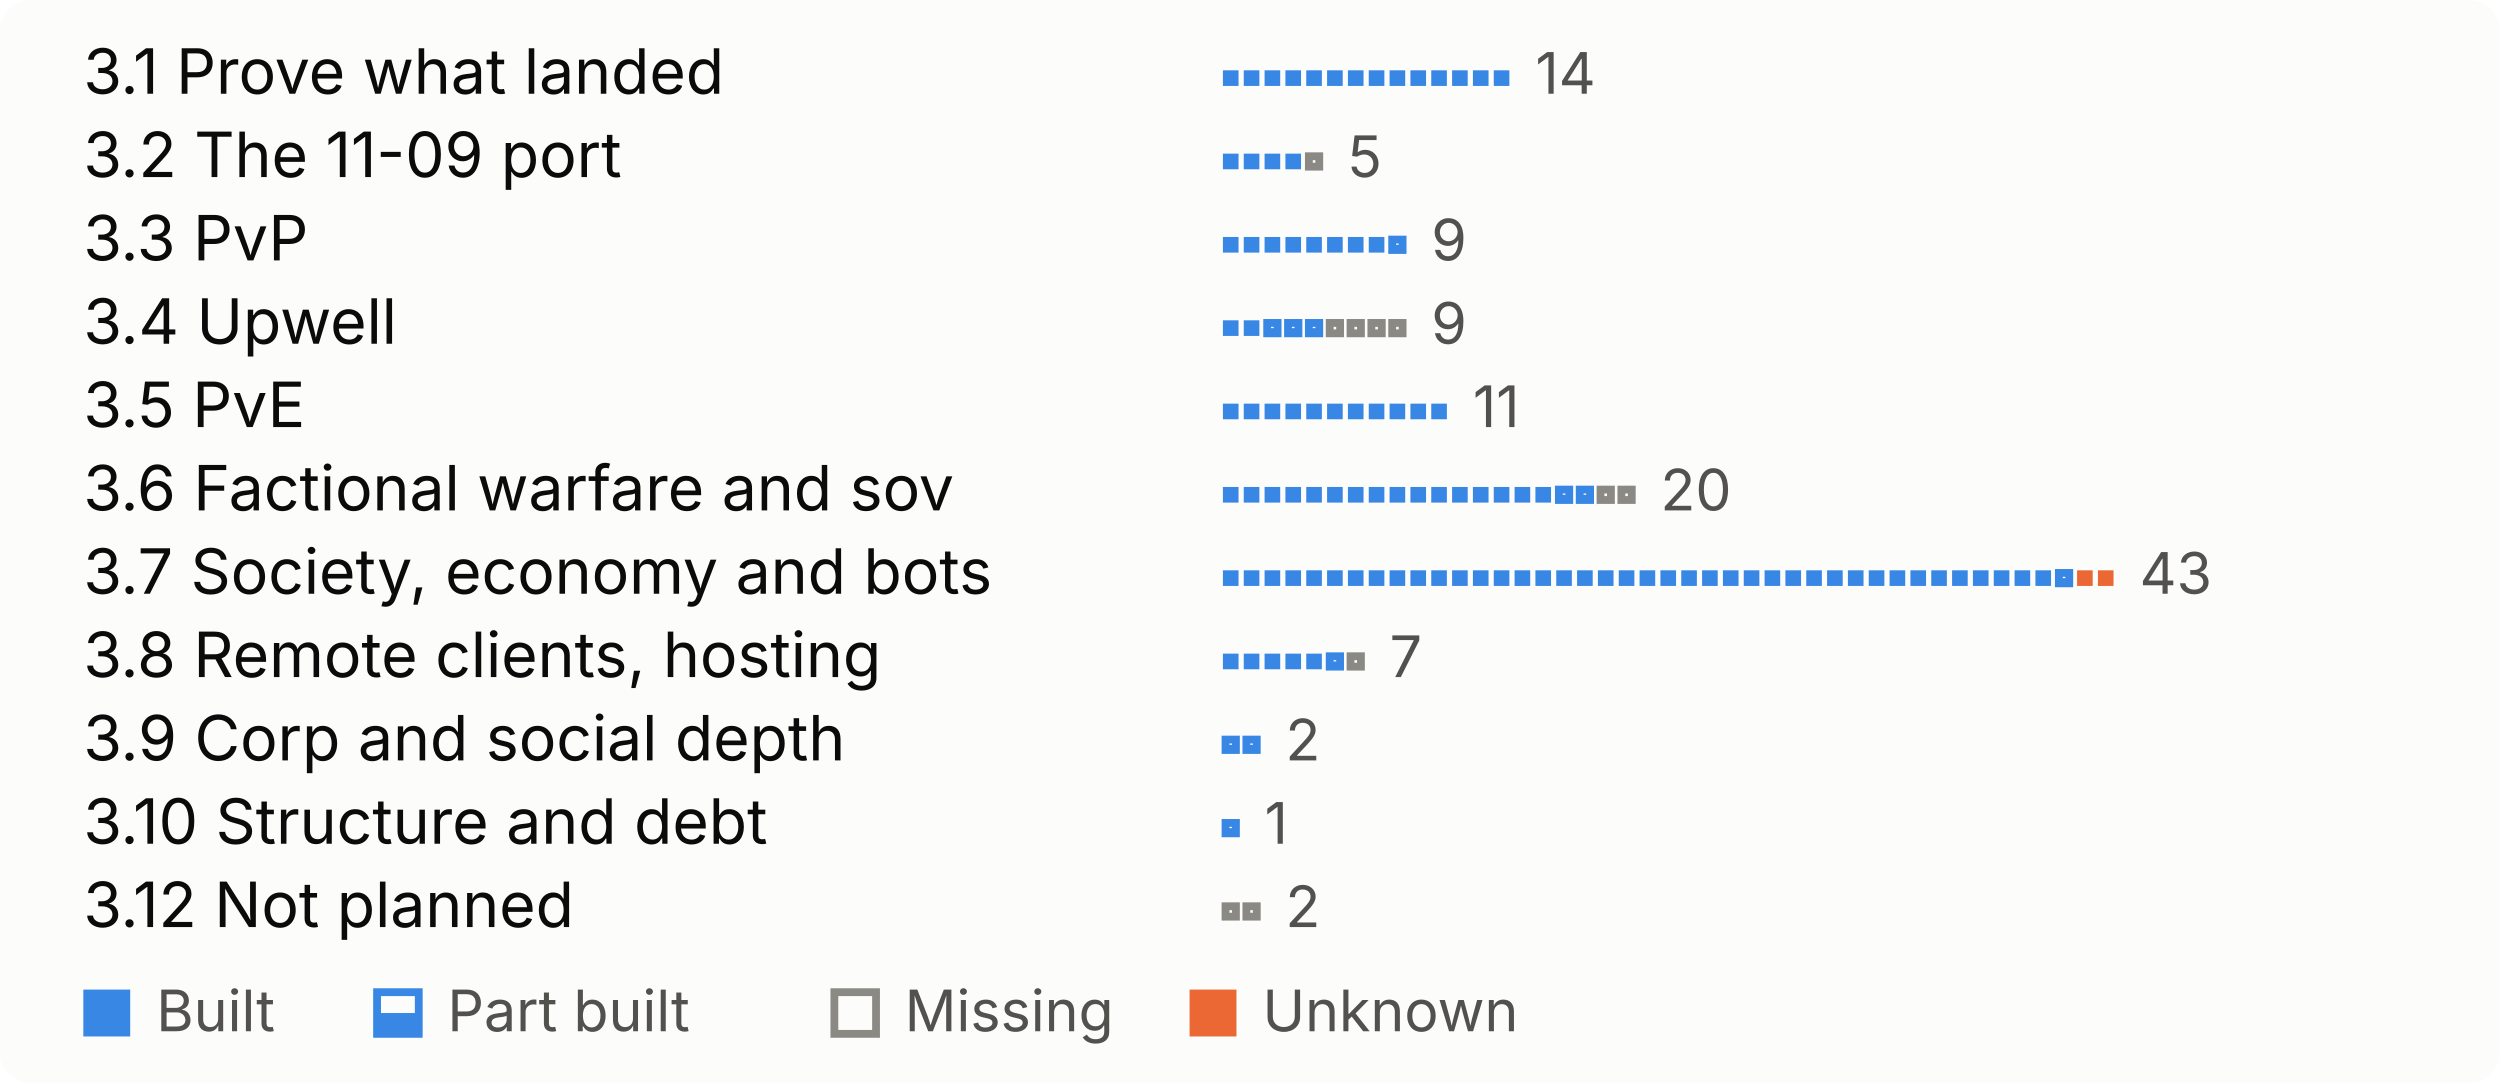
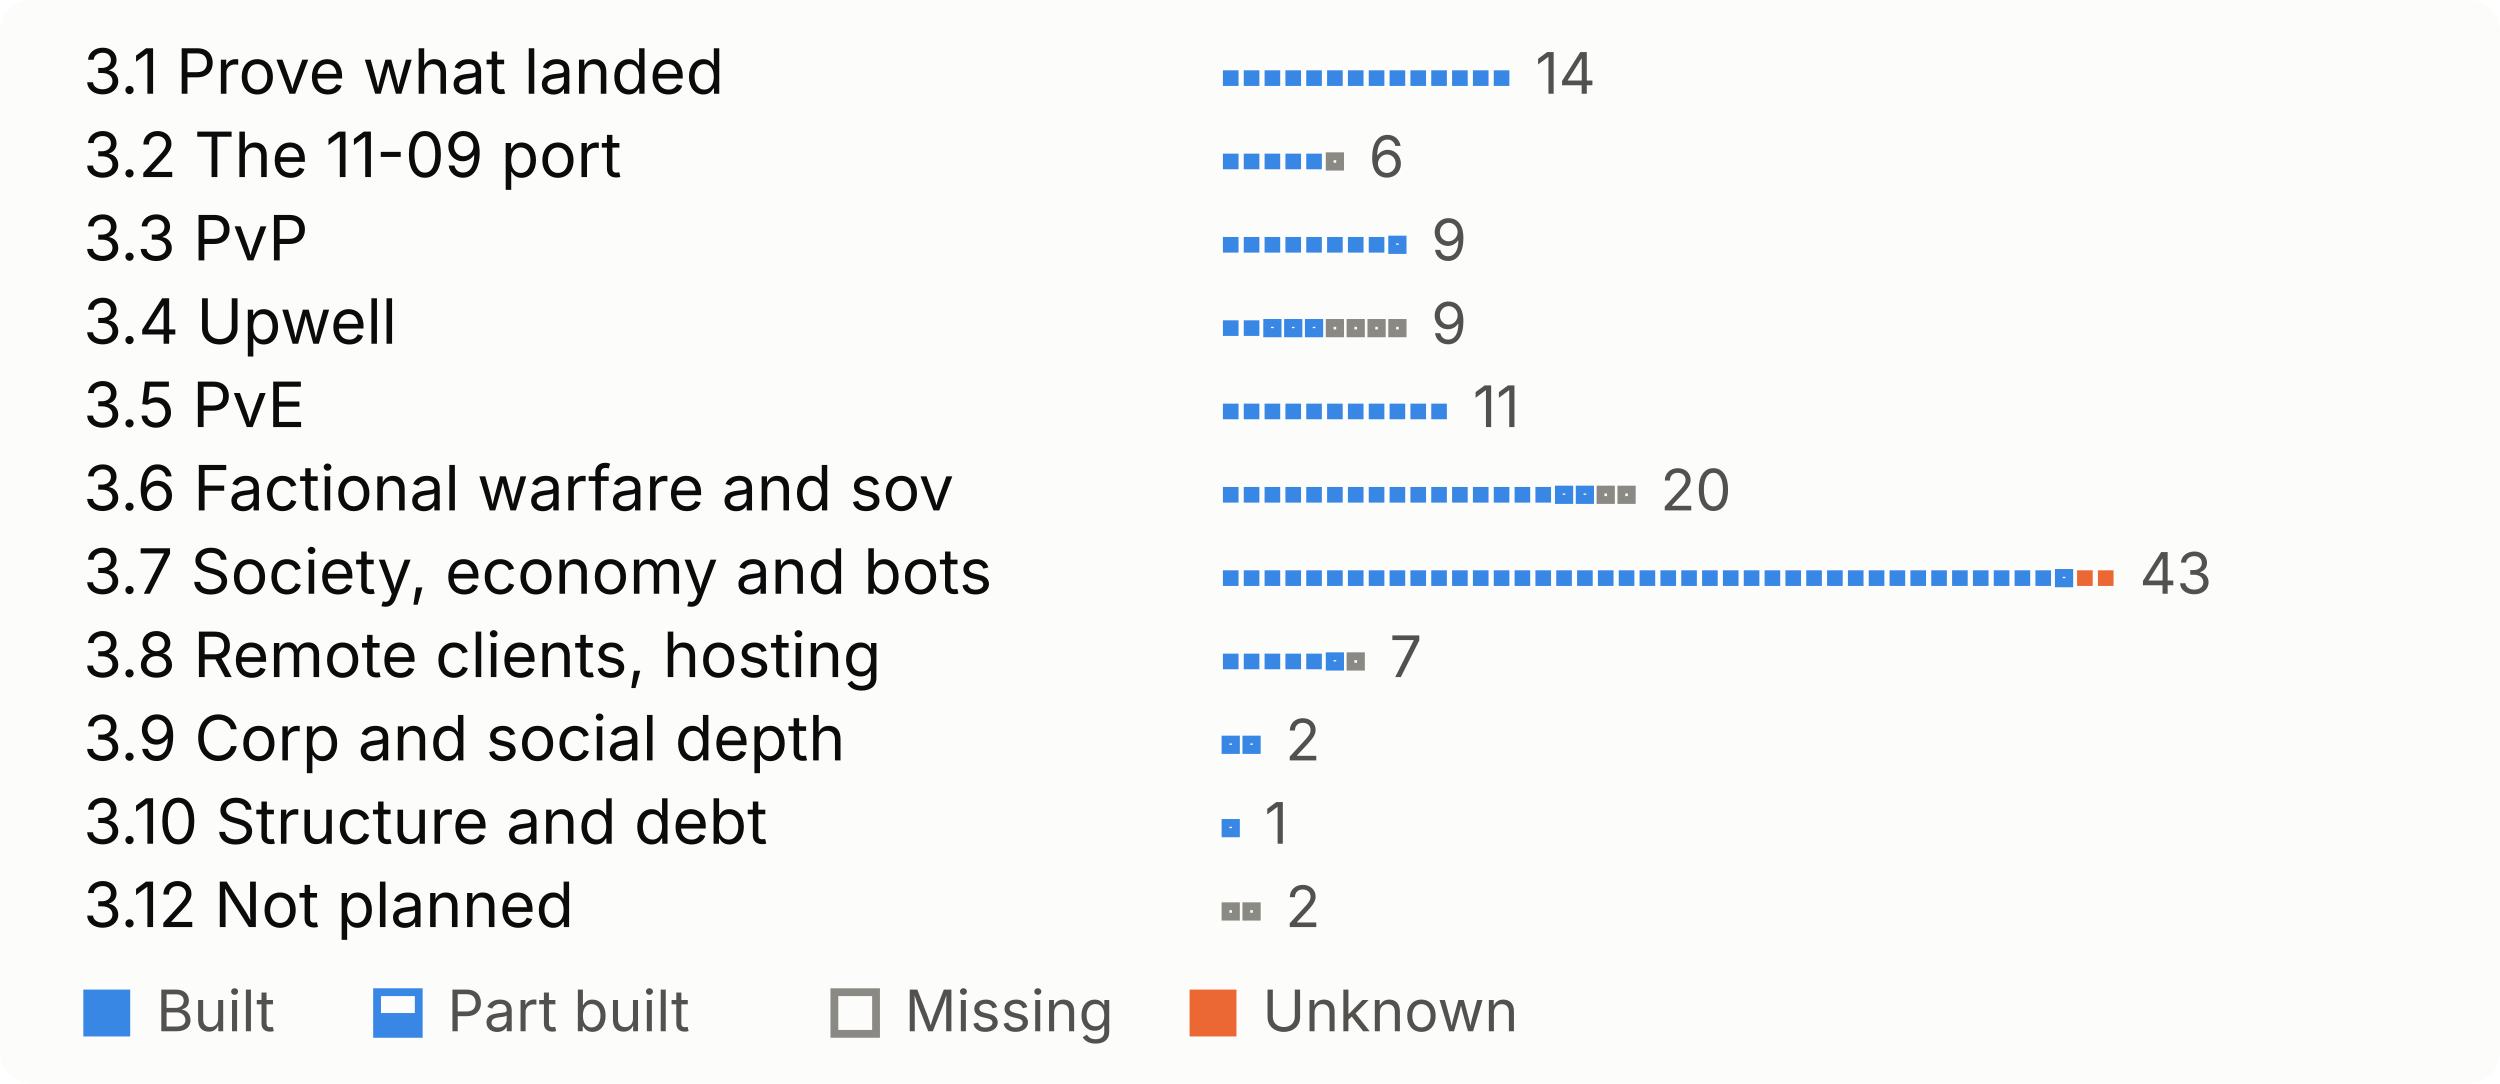
<svg xmlns="http://www.w3.org/2000/svg" width="480" height="208" viewBox="0 0 480 208" role="img" aria-label="What is left, by theme, one mark per open feature">
  <style>
.bg{fill:#fcfcfb}.t{fill:#0b0b0b}.s{fill:#52514e}.rule{fill:#e1e0d9}
.proved{fill:#184f95}.built{fill:#3987e5}.unknown{fill:#eb6834}
.part-o{fill:none;stroke:#3987e5;stroke-width:1.5}.part-f{fill:#3987e5}
.missing{fill:none;stroke:#8a8984;stroke-width:1.5}
.pass{fill:#184f95}.fail{fill:#eb6834}.none{fill:none;stroke:#8a8984;stroke-width:1.5}
@media (prefers-color-scheme:dark){
.bg{fill:#1a1a19}.t{fill:#f0efec}.s{fill:#c3c2b7}.rule{fill:#383835}
.proved{fill:#86b6ef}.built{fill:#3987e5}.unknown{fill:#d95926}
.part-o{stroke:#3987e5}.part-f{fill:#3987e5}
.missing{stroke:#8d8c85}
.pass{fill:#86b6ef}.fail{fill:#d95926}.none{stroke:#8d8c85}
}
text{font-family:system-ui,-apple-system,"Segoe UI",sans-serif;font-size:12px}
.big{font-size:26px;font-weight:600}.b{font-weight:600}.xs{font-size:11px}
</style>
  <rect width="480" height="208" rx="6" class="bg" />
  <text x="16.0" y="18.0" class="t">3.1 Prove what landed</text>
  <rect x="234.8" y="13.5" width="3" height="3" class="built" />
  <rect x="238.8" y="13.5" width="3" height="3" class="built" />
  <rect x="242.8" y="13.5" width="3" height="3" class="built" />
  <rect x="246.8" y="13.5" width="3" height="3" class="built" />
  <rect x="250.8" y="13.5" width="3" height="3" class="built" />
  <rect x="254.8" y="13.5" width="3" height="3" class="built" />
  <rect x="258.8" y="13.5" width="3" height="3" class="built" />
  <rect x="262.8" y="13.5" width="3" height="3" class="built" />
  <rect x="266.8" y="13.5" width="3" height="3" class="built" />
  <rect x="270.8" y="13.5" width="3" height="3" class="built" />
  <rect x="274.8" y="13.5" width="3" height="3" class="built" />
  <rect x="278.8" y="13.5" width="3" height="3" class="built" />
  <rect x="282.8" y="13.5" width="3" height="3" class="built" />
  <rect x="286.8" y="13.5" width="3" height="3" class="built" />
  <text x="294.8" y="18.0" class="s xs">14</text>
  <text x="16.0" y="34.0" class="t">3.2 The 11-09 port</text>
  <rect x="234.8" y="29.5" width="3" height="3" class="built" />
  <rect x="238.8" y="29.5" width="3" height="3" class="built" />
  <rect x="242.8" y="29.5" width="3" height="3" class="built" />
  <rect x="246.8" y="29.5" width="3" height="3" class="built" />
-   <rect x="251.3" y="30.0" width="2" height="2" fill="none" class="missing" />
-   <text x="258.8" y="34.0" class="s xs">5</text>
+   <rect x="250.8" y="29.5" width="3" height="3" class="built" />
+   <rect x="255.3" y="30.0" width="2" height="2" fill="none" class="missing" />
+   <text x="262.8" y="34.0" class="s xs">6</text>
  <text x="16.0" y="50.0" class="t">3.3 PvP</text>
  <rect x="234.8" y="45.5" width="3" height="3" class="built" />
  <rect x="238.8" y="45.5" width="3" height="3" class="built" />
  <rect x="242.8" y="45.5" width="3" height="3" class="built" />
  <rect x="246.8" y="45.5" width="3" height="3" class="built" />
  <rect x="250.8" y="45.5" width="3" height="3" class="built" />
  <rect x="254.8" y="45.5" width="3" height="3" class="built" />
  <rect x="258.8" y="45.5" width="3" height="3" class="built" />
  <rect x="262.8" y="45.5" width="3" height="3" class="built" />
  <rect x="267.3" y="46.0" width="2" height="2" fill="none" class="part-o" />
  <rect x="266.8" y="47.0" width="3" height="1.5" class="part-f" />
  <text x="274.8" y="50.0" class="s xs">9</text>
  <text x="16.0" y="66.0" class="t">3.4 Upwell</text>
  <rect x="234.8" y="61.5" width="3" height="3" class="built" />
  <rect x="238.8" y="61.5" width="3" height="3" class="built" />
  <rect x="243.3" y="62.0" width="2" height="2" fill="none" class="part-o" />
  <rect x="242.8" y="63.0" width="3" height="1.5" class="part-f" />
  <rect x="247.3" y="62.0" width="2" height="2" fill="none" class="part-o" />
  <rect x="246.8" y="63.0" width="3" height="1.5" class="part-f" />
  <rect x="251.3" y="62.0" width="2" height="2" fill="none" class="part-o" />
  <rect x="250.8" y="63.0" width="3" height="1.5" class="part-f" />
  <rect x="255.3" y="62.0" width="2" height="2" fill="none" class="missing" />
  <rect x="259.3" y="62.0" width="2" height="2" fill="none" class="missing" />
  <rect x="263.3" y="62.0" width="2" height="2" fill="none" class="missing" />
  <rect x="267.3" y="62.0" width="2" height="2" fill="none" class="missing" />
  <text x="274.8" y="66.0" class="s xs">9</text>
  <text x="16.0" y="82.0" class="t">3.5 PvE</text>
  <rect x="234.8" y="77.5" width="3" height="3" class="built" />
  <rect x="238.8" y="77.5" width="3" height="3" class="built" />
  <rect x="242.8" y="77.5" width="3" height="3" class="built" />
  <rect x="246.8" y="77.5" width="3" height="3" class="built" />
  <rect x="250.8" y="77.5" width="3" height="3" class="built" />
  <rect x="254.8" y="77.5" width="3" height="3" class="built" />
  <rect x="258.8" y="77.5" width="3" height="3" class="built" />
  <rect x="262.8" y="77.5" width="3" height="3" class="built" />
  <rect x="266.8" y="77.5" width="3" height="3" class="built" />
  <rect x="270.8" y="77.5" width="3" height="3" class="built" />
  <rect x="274.8" y="77.5" width="3" height="3" class="built" />
  <text x="282.8" y="82.0" class="s xs">11</text>
  <text x="16.0" y="98.0" class="t">3.6 Factional warfare and sov</text>
  <rect x="234.8" y="93.5" width="3" height="3" class="built" />
  <rect x="238.8" y="93.5" width="3" height="3" class="built" />
  <rect x="242.8" y="93.5" width="3" height="3" class="built" />
  <rect x="246.8" y="93.5" width="3" height="3" class="built" />
  <rect x="250.8" y="93.5" width="3" height="3" class="built" />
  <rect x="254.8" y="93.5" width="3" height="3" class="built" />
  <rect x="258.8" y="93.5" width="3" height="3" class="built" />
  <rect x="262.8" y="93.5" width="3" height="3" class="built" />
  <rect x="266.8" y="93.5" width="3" height="3" class="built" />
  <rect x="270.8" y="93.5" width="3" height="3" class="built" />
  <rect x="274.8" y="93.5" width="3" height="3" class="built" />
  <rect x="278.8" y="93.5" width="3" height="3" class="built" />
  <rect x="282.8" y="93.5" width="3" height="3" class="built" />
  <rect x="286.8" y="93.5" width="3" height="3" class="built" />
  <rect x="290.8" y="93.5" width="3" height="3" class="built" />
  <rect x="294.8" y="93.5" width="3" height="3" class="built" />
  <rect x="299.3" y="94.0" width="2" height="2" fill="none" class="part-o" />
  <rect x="298.8" y="95.0" width="3" height="1.5" class="part-f" />
  <rect x="303.3" y="94.0" width="2" height="2" fill="none" class="part-o" />
  <rect x="302.8" y="95.0" width="3" height="1.5" class="part-f" />
  <rect x="307.3" y="94.0" width="2" height="2" fill="none" class="missing" />
  <rect x="311.3" y="94.0" width="2" height="2" fill="none" class="missing" />
  <text x="318.8" y="98.0" class="s xs">20</text>
  <text x="16.0" y="114.0" class="t">3.7 Society, economy and bots</text>
  <rect x="234.8" y="109.5" width="3" height="3" class="built" />
  <rect x="238.8" y="109.5" width="3" height="3" class="built" />
  <rect x="242.8" y="109.5" width="3" height="3" class="built" />
  <rect x="246.8" y="109.5" width="3" height="3" class="built" />
  <rect x="250.8" y="109.5" width="3" height="3" class="built" />
  <rect x="254.8" y="109.5" width="3" height="3" class="built" />
  <rect x="258.8" y="109.5" width="3" height="3" class="built" />
  <rect x="262.8" y="109.5" width="3" height="3" class="built" />
  <rect x="266.8" y="109.5" width="3" height="3" class="built" />
  <rect x="270.8" y="109.5" width="3" height="3" class="built" />
  <rect x="274.8" y="109.5" width="3" height="3" class="built" />
  <rect x="278.8" y="109.5" width="3" height="3" class="built" />
  <rect x="282.8" y="109.5" width="3" height="3" class="built" />
  <rect x="286.8" y="109.5" width="3" height="3" class="built" />
  <rect x="290.8" y="109.5" width="3" height="3" class="built" />
  <rect x="294.8" y="109.5" width="3" height="3" class="built" />
  <rect x="298.8" y="109.5" width="3" height="3" class="built" />
  <rect x="302.8" y="109.5" width="3" height="3" class="built" />
  <rect x="306.8" y="109.5" width="3" height="3" class="built" />
  <rect x="310.8" y="109.5" width="3" height="3" class="built" />
  <rect x="314.8" y="109.5" width="3" height="3" class="built" />
  <rect x="318.8" y="109.5" width="3" height="3" class="built" />
  <rect x="322.8" y="109.5" width="3" height="3" class="built" />
  <rect x="326.8" y="109.5" width="3" height="3" class="built" />
  <rect x="330.8" y="109.5" width="3" height="3" class="built" />
  <rect x="334.8" y="109.5" width="3" height="3" class="built" />
  <rect x="338.8" y="109.5" width="3" height="3" class="built" />
  <rect x="342.8" y="109.5" width="3" height="3" class="built" />
  <rect x="346.8" y="109.5" width="3" height="3" class="built" />
  <rect x="350.8" y="109.5" width="3" height="3" class="built" />
  <rect x="354.8" y="109.5" width="3" height="3" class="built" />
  <rect x="358.8" y="109.5" width="3" height="3" class="built" />
  <rect x="362.8" y="109.5" width="3" height="3" class="built" />
  <rect x="366.8" y="109.5" width="3" height="3" class="built" />
  <rect x="370.8" y="109.5" width="3" height="3" class="built" />
  <rect x="374.8" y="109.5" width="3" height="3" class="built" />
  <rect x="378.8" y="109.5" width="3" height="3" class="built" />
  <rect x="382.8" y="109.5" width="3" height="3" class="built" />
  <rect x="386.8" y="109.5" width="3" height="3" class="built" />
  <rect x="390.8" y="109.5" width="3" height="3" class="built" />
  <rect x="395.3" y="110.0" width="2" height="2" fill="none" class="part-o" />
  <rect x="394.8" y="111.0" width="3" height="1.5" class="part-f" />
  <rect x="398.8" y="109.5" width="3" height="3" class="unknown" />
  <rect x="402.8" y="109.5" width="3" height="3" class="unknown" />
  <text x="410.8" y="114.0" class="s xs">43</text>
  <text x="16.0" y="130.0" class="t">3.8 Remote clients, hosting</text>
  <rect x="234.8" y="125.5" width="3" height="3" class="built" />
  <rect x="238.8" y="125.5" width="3" height="3" class="built" />
  <rect x="242.8" y="125.5" width="3" height="3" class="built" />
  <rect x="246.8" y="125.5" width="3" height="3" class="built" />
  <rect x="250.8" y="125.5" width="3" height="3" class="built" />
  <rect x="255.3" y="126.0" width="2" height="2" fill="none" class="part-o" />
  <rect x="254.8" y="127.0" width="3" height="1.5" class="part-f" />
  <rect x="259.3" y="126.0" width="2" height="2" fill="none" class="missing" />
  <text x="266.8" y="130.0" class="s xs">7</text>
  <text x="16.0" y="146.0" class="t">3.9 Corp and social depth</text>
  <rect x="235.3" y="142.0" width="2" height="2" fill="none" class="part-o" />
  <rect x="234.8" y="143.0" width="3" height="1.5" class="part-f" />
  <rect x="239.3" y="142.0" width="2" height="2" fill="none" class="part-o" />
  <rect x="238.8" y="143.0" width="3" height="1.5" class="part-f" />
  <text x="246.8" y="146.0" class="s xs">2</text>
  <text x="16.0" y="162.0" class="t">3.10 Structure and debt</text>
  <rect x="235.3" y="158.0" width="2" height="2" fill="none" class="part-o" />
  <rect x="234.8" y="159.0" width="3" height="1.5" class="part-f" />
  <text x="242.8" y="162.0" class="s xs">1</text>
  <text x="16.0" y="178.0" class="t">3.12 Not planned</text>
  <rect x="235.3" y="174.0" width="2" height="2" fill="none" class="missing" />
  <rect x="239.3" y="174.0" width="2" height="2" fill="none" class="missing" />
  <text x="246.8" y="178.0" class="s xs">2</text>
  <rect x="16.0" y="190.0" width="9" height="9" class="built" />
  <text x="30.0" y="198.0" class="s xs">Built</text>
  <rect x="72.4" y="190.5" width="8" height="8" fill="none" class="part-o" />
  <rect x="71.9" y="194.5" width="9" height="4.5" class="part-f" />
  <text x="85.9" y="198.0" class="s xs">Part built</text>
  <rect x="160.2" y="190.5" width="8" height="8" fill="none" class="missing" />
  <text x="173.7" y="198.0" class="s xs">Missing</text>
  <rect x="228.4" y="190.0" width="9" height="9" class="unknown" />
  <text x="242.4" y="198.0" class="s xs">Unknown</text>
</svg>
